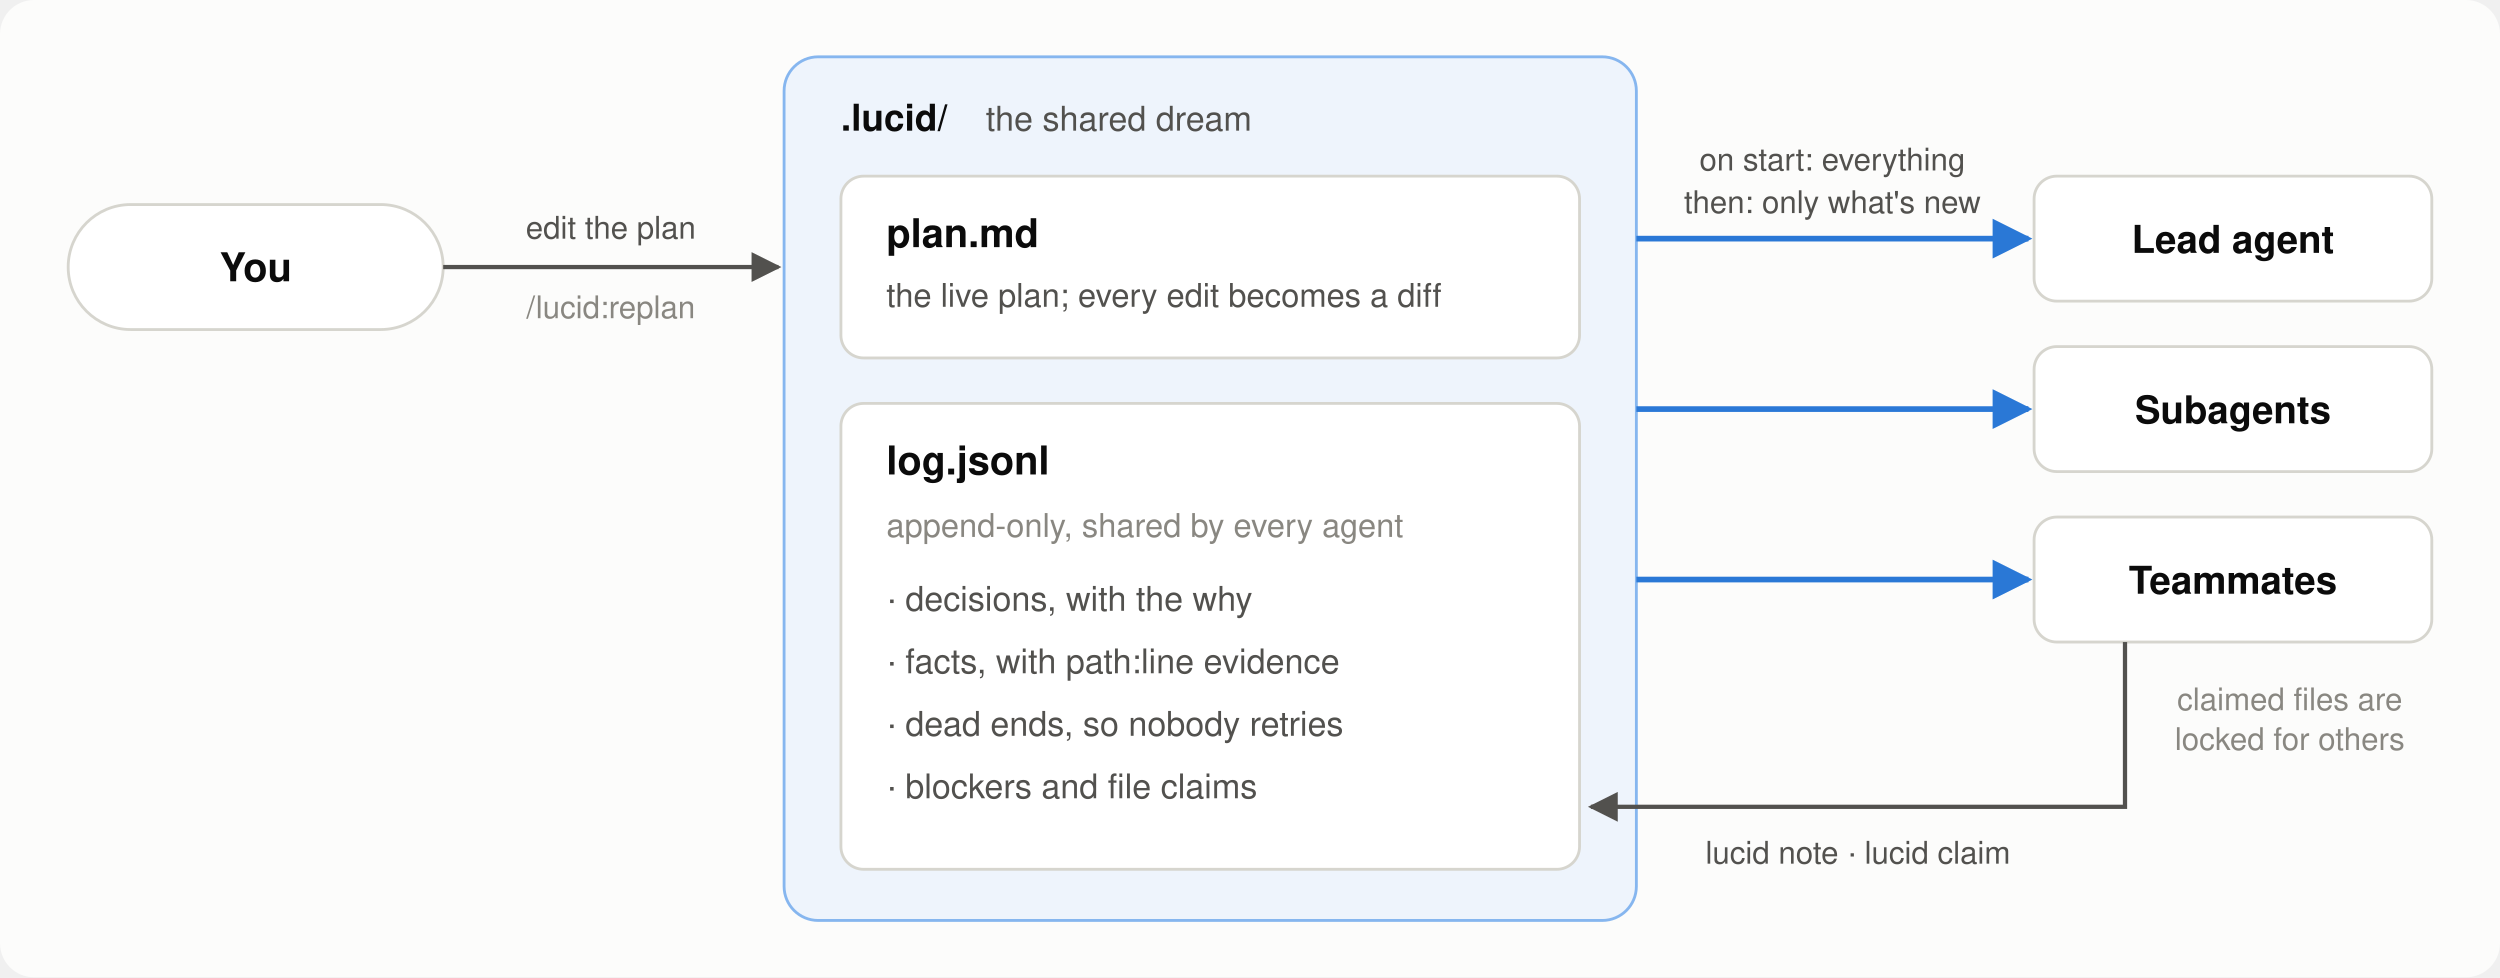
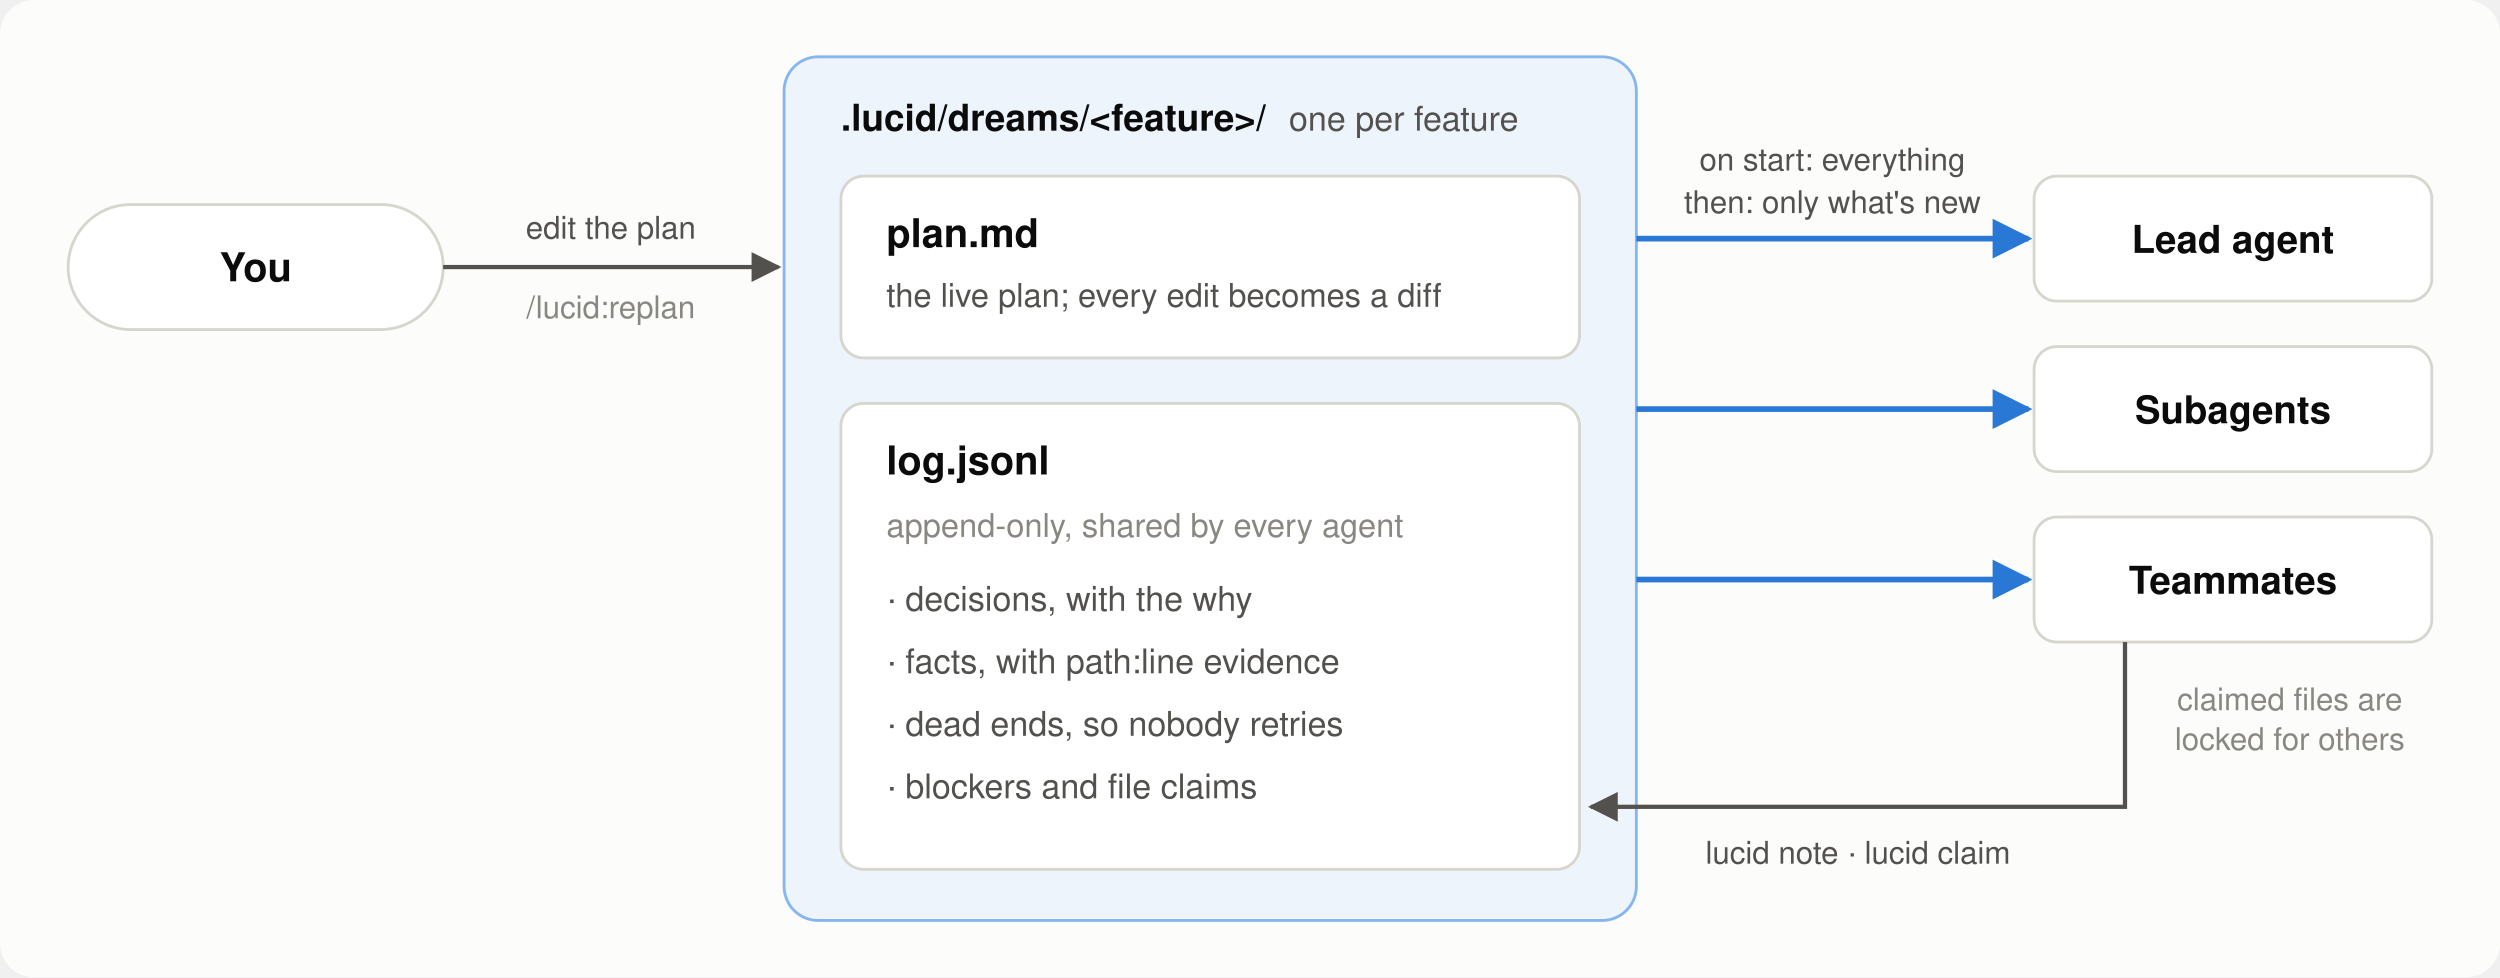
<svg xmlns="http://www.w3.org/2000/svg" width="880" height="344" viewBox="0 0 880 344" font-family="-apple-system,BlinkMacSystemFont,'Segoe UI',Helvetica,Arial,sans-serif">
  <defs>
    <marker id="a" viewBox="0 0 10 10" refX="9" refY="5" markerWidth="7" markerHeight="7" orient="auto-start-reverse">
      <path d="M0 0L10 5L0 10z" fill="#52514e" />
    </marker>
    <marker id="b" viewBox="0 0 10 10" refX="9" refY="5" markerWidth="7" markerHeight="7" orient="auto-start-reverse">
      <path d="M0 0L10 5L0 10z" fill="#2a78d6" />
    </marker>
  </defs>
  <rect width="880" height="344" rx="12" fill="#fcfcfb" />
  <rect x="24" y="72" width="132" height="44" rx="22" fill="#ffffff" stroke="#d6d5ce" />
  <text x="90" y="99" font-size="14" font-weight="600" fill="#0b0b0b" text-anchor="middle">You</text>
  <path d="M156 94H274" stroke="#52514e" stroke-width="1.5" fill="none" marker-end="url(#a)" />
  <text x="215" y="84" font-size="11" fill="#52514e" text-anchor="middle">edit the plan</text>
  <text x="215" y="112" font-size="11" fill="#898781" text-anchor="middle">/lucid:replan</text>
  <rect x="276" y="20" width="300" height="304" rx="12" fill="#eef4fc" stroke="#86b6ef" />
-   <text x="296" y="46" font-size="13" font-weight="600" fill="#0b0b0b">.lucid/</text>
-   <text x="347" y="46" font-size="12" fill="#52514e">the shared dream</text>
+   <text x="296" y="46" font-size="13" font-weight="600" fill="#0b0b0b">.lucid/dreams/&lt;feature&gt;/<tspan dx="8" font-size="12" font-weight="400" fill="#52514e">one per feature</tspan>
+   </text>
  <rect x="296" y="62" width="260" height="64" rx="8" fill="#ffffff" stroke="#d6d5ce" />
  <text x="312" y="87" font-size="14" font-weight="600" fill="#0b0b0b">plan.md</text>
  <text x="312" y="108" font-size="11.5" fill="#52514e">the live plan; every edit becomes a diff</text>
  <rect x="296" y="142" width="260" height="164" rx="8" fill="#ffffff" stroke="#d6d5ce" />
  <text x="312" y="167" font-size="14" font-weight="600" fill="#0b0b0b">log.jsonl</text>
  <text x="312" y="189" font-size="11.5" fill="#898781">append-only, shared by every agent</text>
  <g font-size="12" fill="#52514e">
    <text x="312" y="215">· decisions, with the why</text>
    <text x="312" y="237">· facts, with path:line evidence</text>
    <text x="312" y="259">· dead ends, so nobody retries</text>
    <text x="312" y="281">· blockers and file claims</text>
  </g>
  <g font-size="13.5" font-weight="600" fill="#0b0b0b" text-anchor="middle">
    <rect x="716" y="62" width="140" height="44" rx="8" fill="#ffffff" stroke="#d6d5ce" />
    <text x="786" y="89">Lead agent</text>
    <rect x="716" y="122" width="140" height="44" rx="8" fill="#ffffff" stroke="#d6d5ce" />
    <text x="786" y="149">Subagents</text>
    <rect x="716" y="182" width="140" height="44" rx="8" fill="#ffffff" stroke="#d6d5ce" />
    <text x="786" y="209">Teammates</text>
  </g>
  <g stroke="#2a78d6" stroke-width="2" fill="none">
    <path d="M576 84H714" marker-end="url(#b)" />
    <path d="M576 144H714" marker-end="url(#b)" />
    <path d="M576 204H714" marker-end="url(#b)" />
  </g>
  <g font-size="11" fill="#52514e" text-anchor="middle">
    <text x="645" y="60">on start: everything</text>
    <text x="645" y="75">then: only what's new</text>
  </g>
  <path d="M748 226V284H560" stroke="#52514e" stroke-width="1.5" fill="none" marker-end="url(#a)" />
  <text x="654" y="304" font-size="11" fill="#52514e" text-anchor="middle">lucid note · lucid claim</text>
  <text x="806" y="250" font-size="11" fill="#898781" text-anchor="middle">claimed files are</text>
  <text x="806" y="264" font-size="11" fill="#898781" text-anchor="middle">locked for others</text>
</svg>
